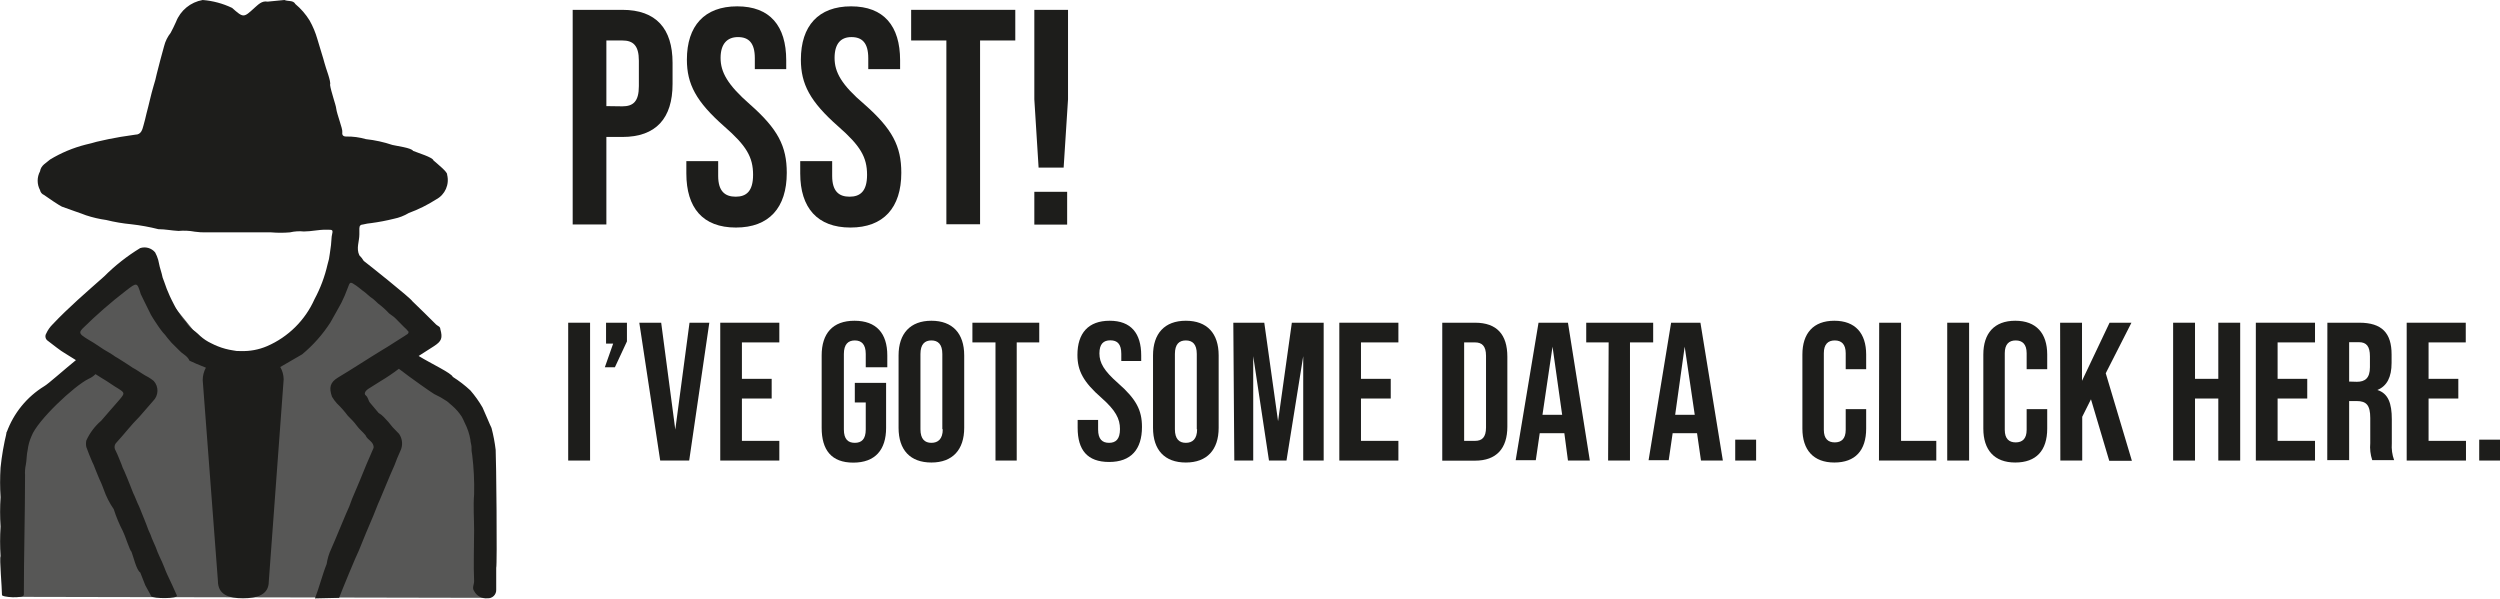
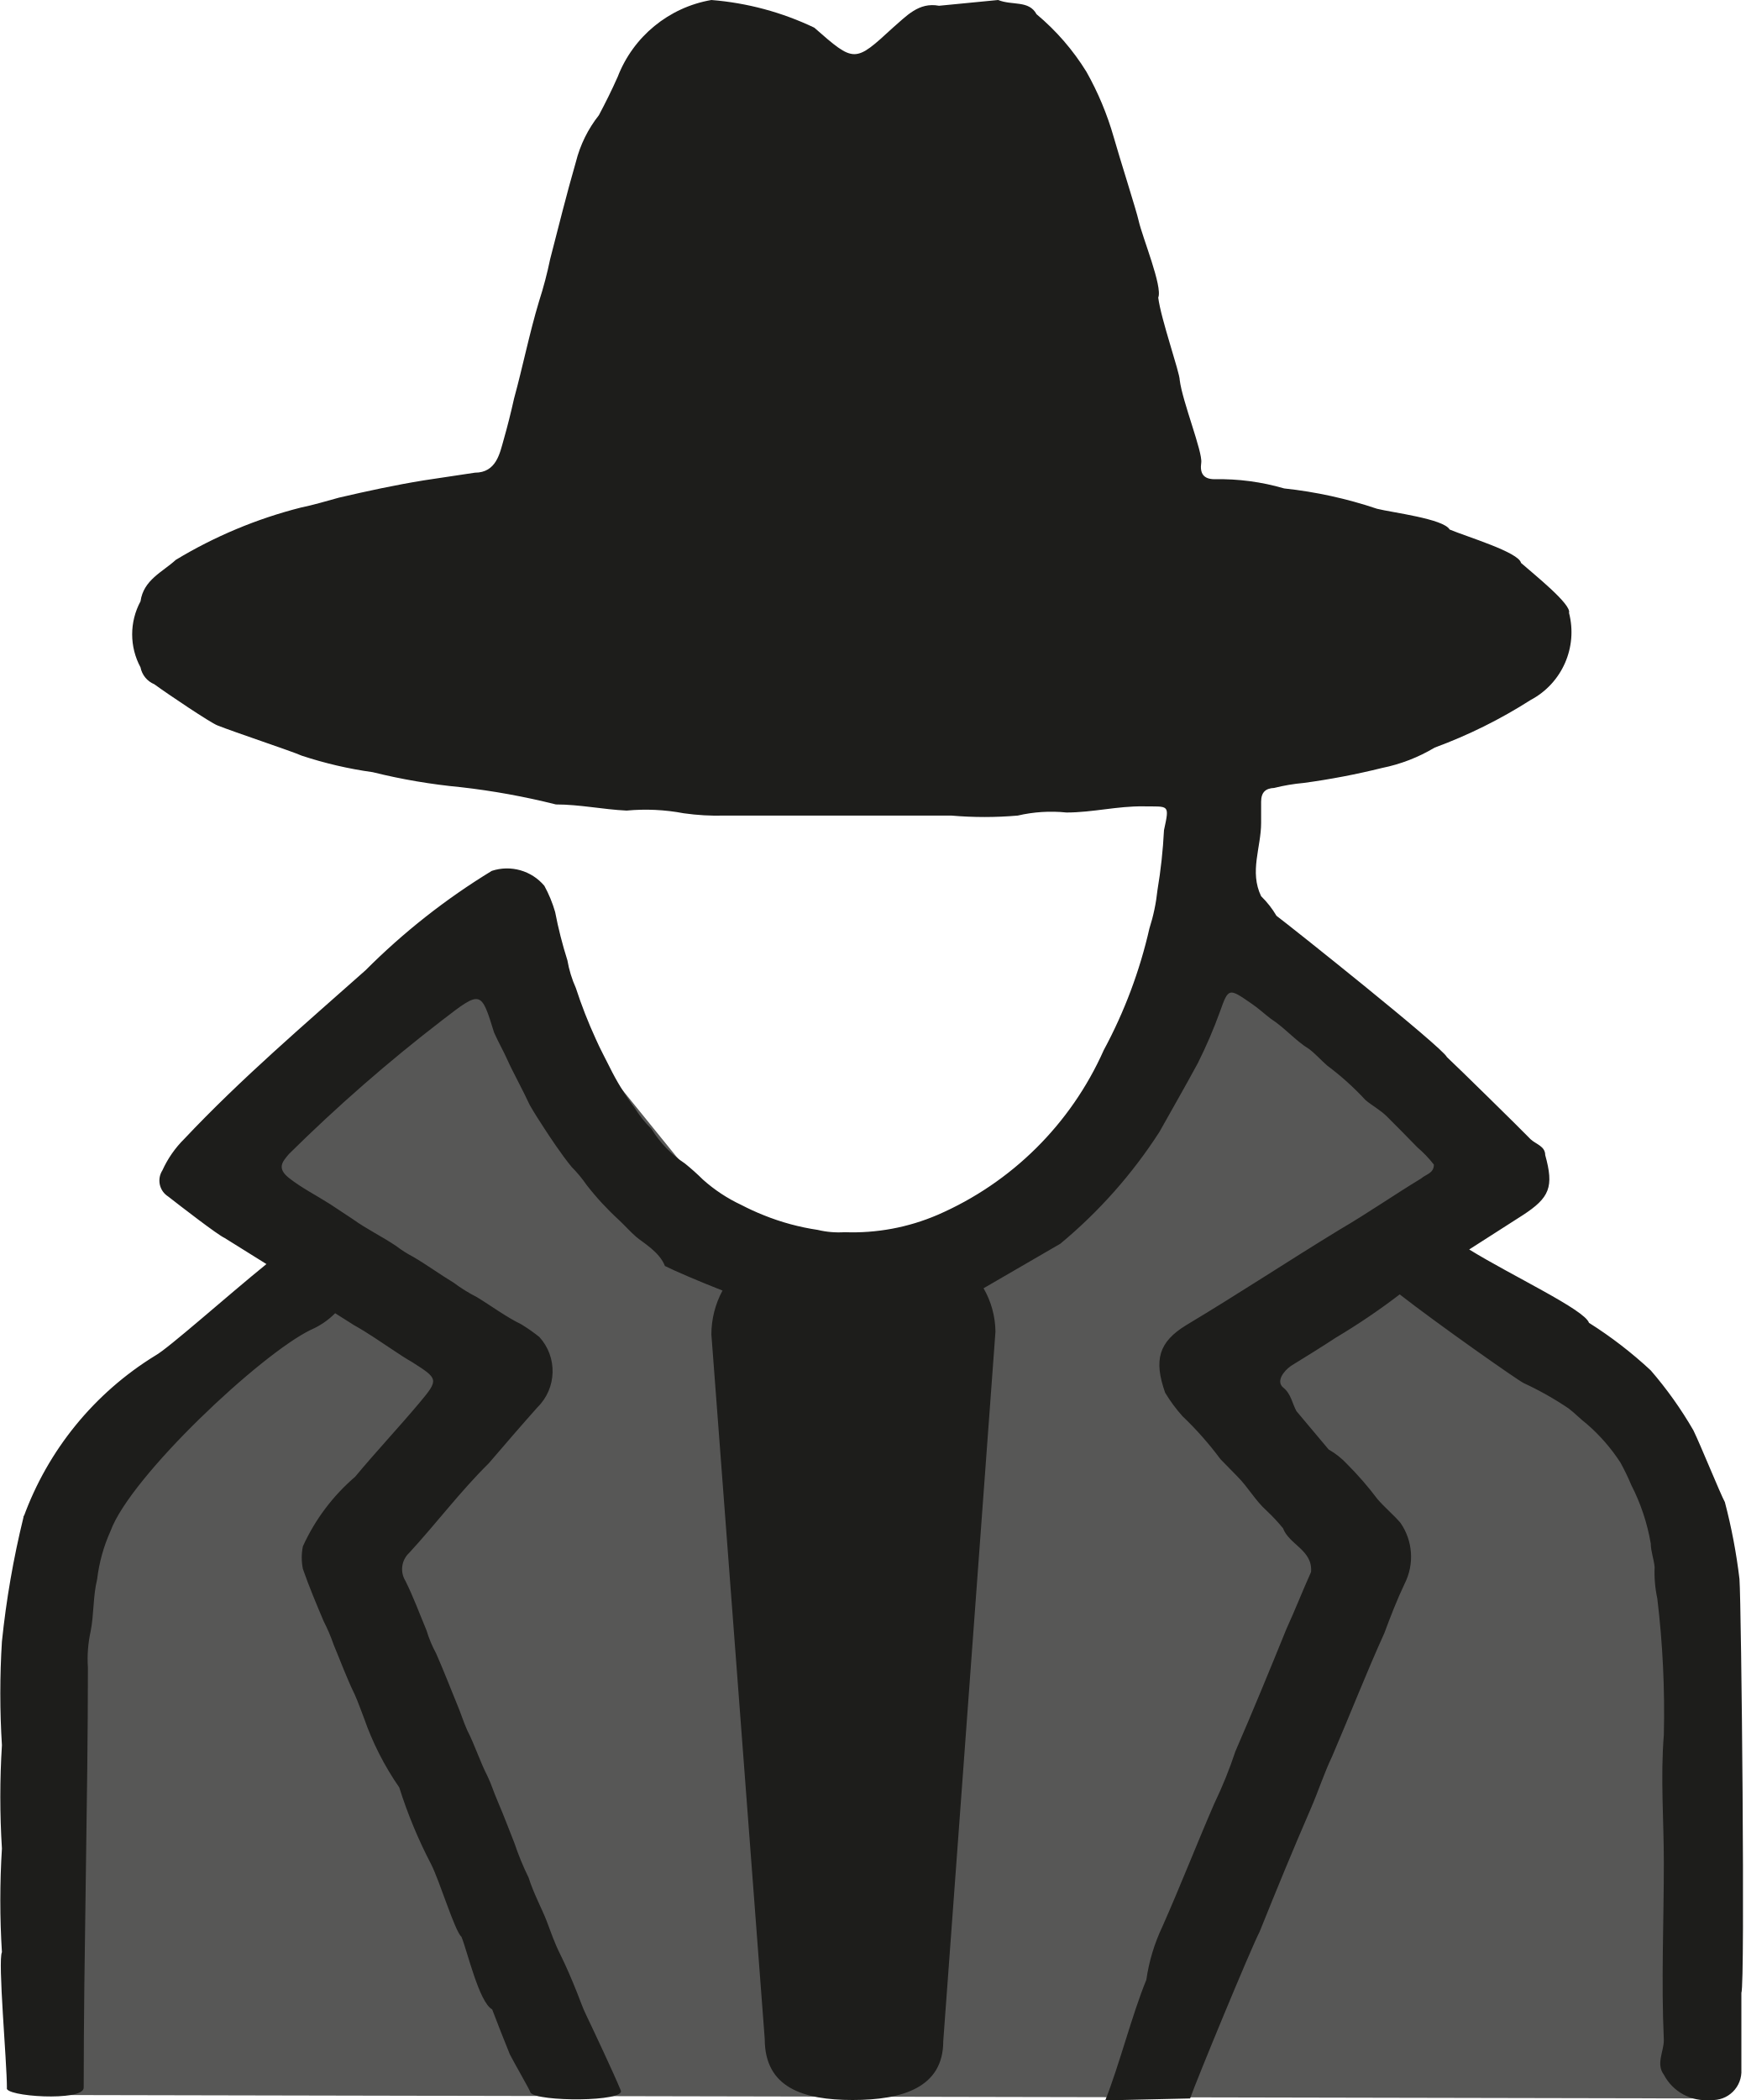
- <svg xmlns="http://www.w3.org/2000/svg" viewBox="0 0 228.53 54.69">
+ <svg xmlns="http://www.w3.org/2000/svg" viewBox="0 0 45.46 54.69">
  <defs>
    <style>.cls-1{fill:#575756;}.cls-2{fill:#1d1d1b;}</style>
  </defs>
  <g id="Layer_2" data-name="Layer 2">
    <g id="Layer_1-2" data-name="Layer 1">
      <polygon class="cls-1" points="1.3 54.56 44.59 54.65 43.64 38.01 36.46 32.27 38.89 30.2 32.01 23.89 28.46 29.49 25.55 32.27 19.36 32.27 12.57 23.89 5.84 29.63 8.37 32.37 0.61 39.49 1.3 54.56" />
      <path class="cls-2" d="M31,54.65c.16-.46,1.58-3.9,1.81-4.34.43-1.07.87-2.14,1.33-3.2.2-.46.35-.93.56-1.37.46-1.07.88-2.15,1.36-3.21.16-.43.33-.87.53-1.29a1.55,1.55,0,0,0-.11-1.58c-.19-.22-.41-.4-.6-.62a8.59,8.59,0,0,0-.79-.91,2,2,0,0,0-.48-.38l-.84-1c-.11-.2-.14-.45-.34-.61s0-.43.2-.57c.39-.24.78-.48,1.16-.73a17.45,17.45,0,0,0,1.67-1.13c1,.78,3.08,2.24,3.23,2.31a8.38,8.38,0,0,1,1.17.66c.17.13.31.28.48.41a4.75,4.75,0,0,1,.87,1,6.19,6.19,0,0,1,.28.58A5.31,5.31,0,0,1,43,40.2c0,.2.08.4.1.61a3.21,3.21,0,0,0,.07.82,24.76,24.76,0,0,1,.17,3.55c-.09,1.11,0,2.23,0,3.33,0,1.54-.07,3.08,0,4.62,0,.3-.21.62,0,.9a1.24,1.24,0,0,0,1.22.66.75.75,0,0,0,.8-.79l0-2c.1-.23,0-10.11-.05-10.78a14.74,14.74,0,0,0-.38-2c-.12-.22-.63-1.48-.82-1.87A10.17,10.17,0,0,0,43,35.69a10.87,10.87,0,0,0-1.61-1.24c-.11-.34-2-1.22-3.12-1.91l1.39-.89c.71-.46.82-.74.59-1.57,0-.23-.24-.28-.38-.41-.27-.28-1.9-1.88-2.18-2.14-.12-.26-4.13-3.45-4.44-3.68a2.43,2.43,0,0,0-.4-.51c-.31-.64,0-1.27,0-1.91v-.55c0-.25.12-.35.34-.36a5,5,0,0,1,.77-.13A19,19,0,0,0,36,20a4.33,4.33,0,0,0,1.37-.53,12.94,12.94,0,0,0,2.5-1.24,2,2,0,0,0,1-2.27c.07-.22-.91-1-1.25-1.3-.06-.28-1.41-.68-1.86-.87-.16-.28-1.49-.44-1.89-.54a11.38,11.38,0,0,0-2.42-.53,6.05,6.05,0,0,0-1.81-.24c-.29,0-.39-.15-.35-.43s-.49-1.59-.56-2.15c0-.2-.49-1.59-.56-2.15.12-.28-.41-1.56-.51-2-.05-.24-.51-1.68-.65-2.18a7.86,7.86,0,0,0-.71-1.7A6.17,6.17,0,0,0,27,.37C26.8,0,26.37.15,26,0L24.46.15c-.53-.1-.85.27-1.2.57-1,.92-1,.92-2.05,0A7.63,7.63,0,0,0,18.53,0a3.2,3.2,0,0,0-2.44,2c-.15.34-.32.68-.49,1A3.23,3.23,0,0,0,15,4.22c-.24.83-.45,1.68-.67,2.53a10.47,10.47,0,0,1-.29,1.1c-.25.83-.42,1.69-.65,2.53-.08.36-.17.72-.27,1.07s-.19.86-.75.86l-1.33.2c-.74.12-1.48.28-2.21.45-.33.09-.66.19-1,.26a12,12,0,0,0-3.25,1.36c-.35.32-.84.52-.92,1.08a1.81,1.81,0,0,0,0,1.72.6.6,0,0,0,.36.44c.37.27,1.46,1,1.64,1.07.45.18,1.93.67,2.2.79a10.5,10.5,0,0,0,1.85.43,15.58,15.58,0,0,0,2.29.39,18.89,18.89,0,0,1,2.48.45c.62,0,1.22.13,1.84.16a5.31,5.31,0,0,1,1.49.07,6.22,6.22,0,0,0,1.06.06c.24,0,.48,0,.72,0h5.19a10,10,0,0,0,1.73,0,3.85,3.85,0,0,1,1.27-.08c.68,0,1.33-.17,2-.16s.69-.07.54.62a13.53,13.53,0,0,1-.17,1.56,5,5,0,0,1-.21,1,12.52,12.52,0,0,1-1.19,3.17,8.39,8.39,0,0,1-4.33,4.29,5.6,5.6,0,0,1-2.42.45,2.34,2.34,0,0,1-.7-.06,6.17,6.17,0,0,1-1.4-.38,6.28,6.28,0,0,1-.59-.27,4.11,4.11,0,0,1-1-.66,6.14,6.14,0,0,0-.47-.42,2.88,2.88,0,0,1-.87-.9,2.87,2.87,0,0,1-.44-.55,6.68,6.68,0,0,1-.65-1.06c-.12-.24-.25-.48-.36-.73A12.26,12.26,0,0,1,15,25.73a3,3,0,0,1-.22-.72,11.07,11.07,0,0,1-.32-1.26,3.36,3.36,0,0,0-.28-.68,1.27,1.27,0,0,0-1.37-.39,17.55,17.55,0,0,0-3.29,2.59C7.91,26.7,6.28,28.09,4.8,29.66a2.75,2.75,0,0,0-.57.82.49.49,0,0,0,.15.68c.32.25,1.29,1,1.47,1.08l1.09.68,0,0c-1,.81-2.56,2.2-2.89,2.38A8.24,8.24,0,0,0,.61,39.52a23.77,23.77,0,0,0-.56,3.23,21.77,21.77,0,0,0,0,2.7,21.6,21.6,0,0,0,0,2.69,21.78,21.78,0,0,0,0,2.7c-.11.22.13,2.86.13,3.53-.1.23,2,.37,2,0,0-3.4.11-7.53.11-10.94a3.32,3.32,0,0,1,.07-.94c.09-.45.06-.91.17-1.36a4.3,4.3,0,0,1,.35-1.26c.52-1.42,3.9-4.6,5.22-5.24a2,2,0,0,0,.63-.43l.49.31c.36.2.7.44,1.05.67.15.1.3.2.46.29.69.44.71.45.19,1.07s-1.13,1.27-1.67,1.92a5.24,5.24,0,0,0-1.36,1.81,1.46,1.46,0,0,0,0,.59c.16.46.35.91.54,1.36a4.66,4.66,0,0,1,.26.61c.18.43.34.87.55,1.3.09.2.16.41.24.61a7.51,7.51,0,0,0,.92,1.81,12.32,12.32,0,0,0,.83,2c.22.43.62,1.75.79,1.89.15.36.46,1.71.8,1.89.15.39.3.78.46,1.17.11.22.53.94.54,1,.18.24,2.48.24,2.35-.06-.19-.46-.68-1.5-.89-1.94-.1-.2-.17-.41-.25-.61-.14-.35-.29-.7-.44-1s-.24-.57-.35-.86-.35-.74-.47-1.13A7.26,7.26,0,0,1,13.4,48c-.14-.35-.27-.7-.42-1.05s-.17-.46-.28-.69c-.2-.39-.33-.81-.53-1.2-.1-.22-.17-.46-.27-.69-.18-.44-.35-.88-.54-1.31a3.16,3.16,0,0,1-.25-.6c-.18-.43-.34-.87-.55-1.29a.58.58,0,0,1,.1-.73c.7-.76,1.33-1.6,2.07-2.33.42-.49.86-1,1.27-1.46a1.32,1.32,0,0,0,.05-1.83,4.48,4.48,0,0,0-.47-.33c-.41-.2-.78-.48-1.16-.71a4.17,4.17,0,0,1-.61-.38c-.35-.21-.69-.46-1.05-.67a3,3,0,0,1-.44-.28c-.37-.25-.77-.44-1.13-.7l-.59-.39c-.36-.23-.74-.42-1.07-.68s-.17-.43,0-.63a42.71,42.71,0,0,1,4-3.49c1-.77,1-.77,1.34.33.11.25.25.49.36.74s.39.76.57,1.15c.12.21.25.41.38.61s.46.7.71,1a3.47,3.47,0,0,1,.39.47,7.25,7.25,0,0,0,.84.91c.15.14.29.3.45.44s.61.39.75.76c.28.14.89.4,1.5.64a2.41,2.41,0,0,0-.29,1.14L19.92,53.1c0,1.27,1,1.59,2.29,1.59s2.36-.32,2.36-1.53l1.36-18.48a2.31,2.31,0,0,0-.31-1.13l2-1.16a12.77,12.77,0,0,0,2.58-2.91c.33-.59.67-1.18,1-1.79a12.46,12.46,0,0,0,.58-1.35c.22-.62.23-.61.81-.21.18.12.34.27.51.4.36.23.64.57,1,.79.17.13.31.29.47.43a7.3,7.3,0,0,1,1,.9c.18.15.39.26.56.43s.53.53.79.8a3.05,3.05,0,0,1,.43.45c0,.23-.21.25-.33.36-.71.43-1.4.91-2.12,1.33-1.33.81-2.63,1.67-4,2.49-.72.44-.85.91-.55,1.76a4,4,0,0,0,.45.61A8.76,8.76,0,0,1,31.79,38l.44.45c.28.28.47.63.76.89a4.68,4.68,0,0,1,.43.46c.16.43.78.57.73,1.14-.22.49-.42,1-.64,1.48-.43,1.06-.87,2.13-1.33,3.19a11.38,11.38,0,0,1-.55,1.36c-.46,1.06-.88,2.14-1.35,3.2a4.85,4.85,0,0,0-.42,1.39c-.37.9-.71,2.24-1.07,3.14" />
-       <path class="cls-2" d="M52.35.9h4.54c3.08,0,4.59,1.71,4.59,4.84V7.68c0,3.13-1.51,4.84-4.59,4.84H55.43v8H52.35Zm4.54,8.82c1,0,1.51-.45,1.51-1.85V5.55c0-1.4-.53-1.85-1.51-1.85H55.43v6Z" />
-       <path class="cls-2" d="M62.74,15.85V14.73h2.91v1.35c0,1.4.62,1.9,1.6,1.9s1.59-.5,1.59-2c0-1.62-.61-2.66-2.63-4.42-2.58-2.27-3.42-3.87-3.42-6.11,0-3.08,1.6-4.87,4.6-4.87s4.48,1.79,4.48,4.93v.81H69v-1c0-1.4-.56-1.93-1.54-1.93S65.87,4,65.87,5.3s.65,2.46,2.66,4.22c2.58,2.27,3.39,3.84,3.39,6.28,0,3.19-1.62,5-4.65,5S62.74,19,62.74,15.85Z" />
-       <path class="cls-2" d="M73.15,15.85V14.73h2.92v1.35c0,1.4.61,1.9,1.59,1.9s1.6-.5,1.6-2c0-1.62-.62-2.66-2.63-4.42-2.58-2.27-3.42-3.87-3.42-6.11,0-3.08,1.6-4.87,4.59-4.87s4.48,1.79,4.48,4.93v.81H79.37v-1c0-1.4-.56-1.93-1.54-1.93S76.29,4,76.29,5.3,76.93,7.76,79,9.52c2.58,2.27,3.39,3.84,3.39,6.28,0,3.19-1.63,5-4.65,5S73.15,19,73.15,15.85Z" />
-       <path class="cls-2" d="M86.51,3.7H83.29V.9h9.52V3.7H89.59V20.5H86.51Z" />
-       <path class="cls-2" d="M94.55,9.08V.9h3.08V9.08l-.4,6.24H94.94Zm0,8.45h3v3h-3Z" />
-       <path class="cls-2" d="M51.94,29.5h2V42.1h-2Z" />
-       <path class="cls-2" d="M56.05,31.41H55.4V29.5h1.91v1.71l-1.1,2.36h-.92Z" />
-       <path class="cls-2" d="M58.44,29.5h2l1.29,9.77h0l1.3-9.77h1.81L63,42.1H60.35Z" />
-       <path class="cls-2" d="M65.84,29.5h5.4v1.8H67.82v3.33h2.72v1.8H67.82V40.3h3.42v1.8h-5.4Z" />
-       <path class="cls-2" d="M75.11,39.11V32.49c0-2,1-3.17,3-3.17s3,1.15,3,3.17v1.08H79.14V32.36c0-.9-.4-1.24-1-1.24s-1,.34-1,1.24v6.9c0,.9.39,1.22,1,1.22s1-.32,1-1.22V36.79h-1V35H81v4.12c0,2-1,3.17-3,3.17S75.11,41.13,75.11,39.11Z" />
-       <path class="cls-2" d="M82.14,39.11V32.49c0-2,1.07-3.17,3-3.17s3,1.15,3,3.17v6.62c0,2-1.06,3.17-3,3.17S82.14,41.13,82.14,39.11Zm4,.13V32.36c0-.9-.4-1.24-1-1.24s-1,.34-1,1.24v6.88c0,.9.4,1.24,1,1.24S86.18,40.14,86.18,39.24Z" />
-       <path class="cls-2" d="M91,31.3H88.89V29.5H95v1.8H92.94V42.1H91Z" />
-       <path class="cls-2" d="M98.51,39.11v-.72h1.87v.87c0,.9.39,1.22,1,1.22s1-.32,1-1.26-.4-1.71-1.69-2.85c-1.66-1.45-2.2-2.48-2.2-3.92,0-2,1-3.13,2.95-3.13s2.88,1.15,2.88,3.17V33H102.5v-.65c0-.9-.36-1.24-1-1.24s-1,.34-1,1.2.42,1.59,1.71,2.72c1.66,1.46,2.18,2.47,2.18,4,0,2.05-1,3.2-3,3.2S98.51,41.13,98.51,39.11Z" />
-       <path class="cls-2" d="M105.4,39.11V32.49c0-2,1.06-3.17,3-3.17s3,1.15,3,3.17v6.62c0,2-1.06,3.17-3,3.17S105.4,41.13,105.4,39.11Zm4,.13V32.36c0-.9-.39-1.24-1-1.24s-1,.34-1,1.24v6.88c0,.9.4,1.24,1,1.24S109.43,40.14,109.43,39.24Z" />
-       <path class="cls-2" d="M112.74,29.5h2.83l1.26,9h0l1.26-9H121V42.1h-1.87V32.56h0L117.6,42.1H116l-1.44-9.54h0V42.1h-1.73Z" />
-       <path class="cls-2" d="M122.43,29.5h5.4v1.8h-3.42v3.33h2.72v1.8h-2.72V40.3h3.42v1.8h-5.4Z" />
-       <path class="cls-2" d="M131.84,29.5h3c2,0,2.95,1.09,2.95,3.11V39c0,2-1,3.11-2.95,3.11h-3Zm3,10.8c.63,0,1-.32,1-1.22V32.52c0-.9-.38-1.22-1-1.22h-1v9Z" />
-       <path class="cls-2" d="M140.64,29.5h2.69l2,12.6h-2L143,39.6v0h-2.25l-.36,2.47h-1.84Zm2.16,8.42-.88-6.23h0L141,37.92Z" />
-       <path class="cls-2" d="M147.05,31.3H145V29.5h6.12v1.8H149V42.1h-2Z" />
-       <path class="cls-2" d="M152.76,29.5h2.68l2.05,12.6h-2l-.36-2.5v0H152.9l-.36,2.47H150.7Zm2.16,8.42L154,31.69h0l-.87,6.23Z" />
-       <path class="cls-2" d="M158.62,40.19h1.91V42.1h-1.91Z" />
-       <path class="cls-2" d="M164.76,39.18V32.41c0-1.94,1-3.09,2.92-3.09s2.91,1.15,2.91,3.09v1.34h-1.87V32.29c0-.83-.39-1.17-1-1.17s-1,.34-1,1.17v7c0,.83.4,1.15,1,1.15s1-.32,1-1.15V37.4h1.87v1.78c0,2-1,3.1-2.91,3.1S164.76,41.13,164.76,39.18Z" />
-       <path class="cls-2" d="M171.78,29.5h2V40.3H177v1.8h-5.24Z" />
-       <path class="cls-2" d="M178,29.5h2V42.1h-2Z" />
-       <path class="cls-2" d="M181.3,39.18V32.41c0-1.94,1-3.09,2.92-3.09s2.92,1.15,2.92,3.09v1.34h-1.88V32.29c0-.83-.39-1.17-1-1.17s-1,.34-1,1.17v7c0,.83.4,1.15,1,1.15s1-.32,1-1.15V37.4h1.88v1.78c0,2-1,3.1-2.92,3.1S181.3,41.13,181.3,39.18Z" />
-       <path class="cls-2" d="M188.32,29.5h2v5.31l2.52-5.31h2l-2.35,4.62,2.39,8h-2.07l-1.67-5.62-.8,1.6v4h-2Z" />
-       <path class="cls-2" d="M198.65,29.5h2v5.13h2.13V29.5h2V42.1h-2V36.43h-2.13V42.1h-2Z" />
-       <path class="cls-2" d="M206.21,29.5h5.41v1.8H208.2v3.33h2.71v1.8H208.2V40.3h3.42v1.8h-5.41Z" />
-       <path class="cls-2" d="M212.75,29.5h2.93c2.06,0,2.94.95,2.94,2.9v.77c0,1.3-.42,2.12-1.3,2.48v0c1,.31,1.32,1.24,1.32,2.67v2.21a3.69,3.69,0,0,0,.21,1.53h-2a3.82,3.82,0,0,1-.18-1.55v-2.3c0-1.17-.35-1.55-1.25-1.55h-.68v5.4h-2Zm2.7,5.4c.74,0,1.19-.33,1.19-1.33v-1c0-.9-.31-1.29-1-1.29h-.9v3.6Z" />
-       <path class="cls-2" d="M220,29.5h5.4v1.8H222v3.33h2.72v1.8H222V40.3h3.42v1.8H220Z" />
-       <path class="cls-2" d="M226.63,40.19h1.9V42.1h-1.9Z" />
    </g>
  </g>
</svg>
